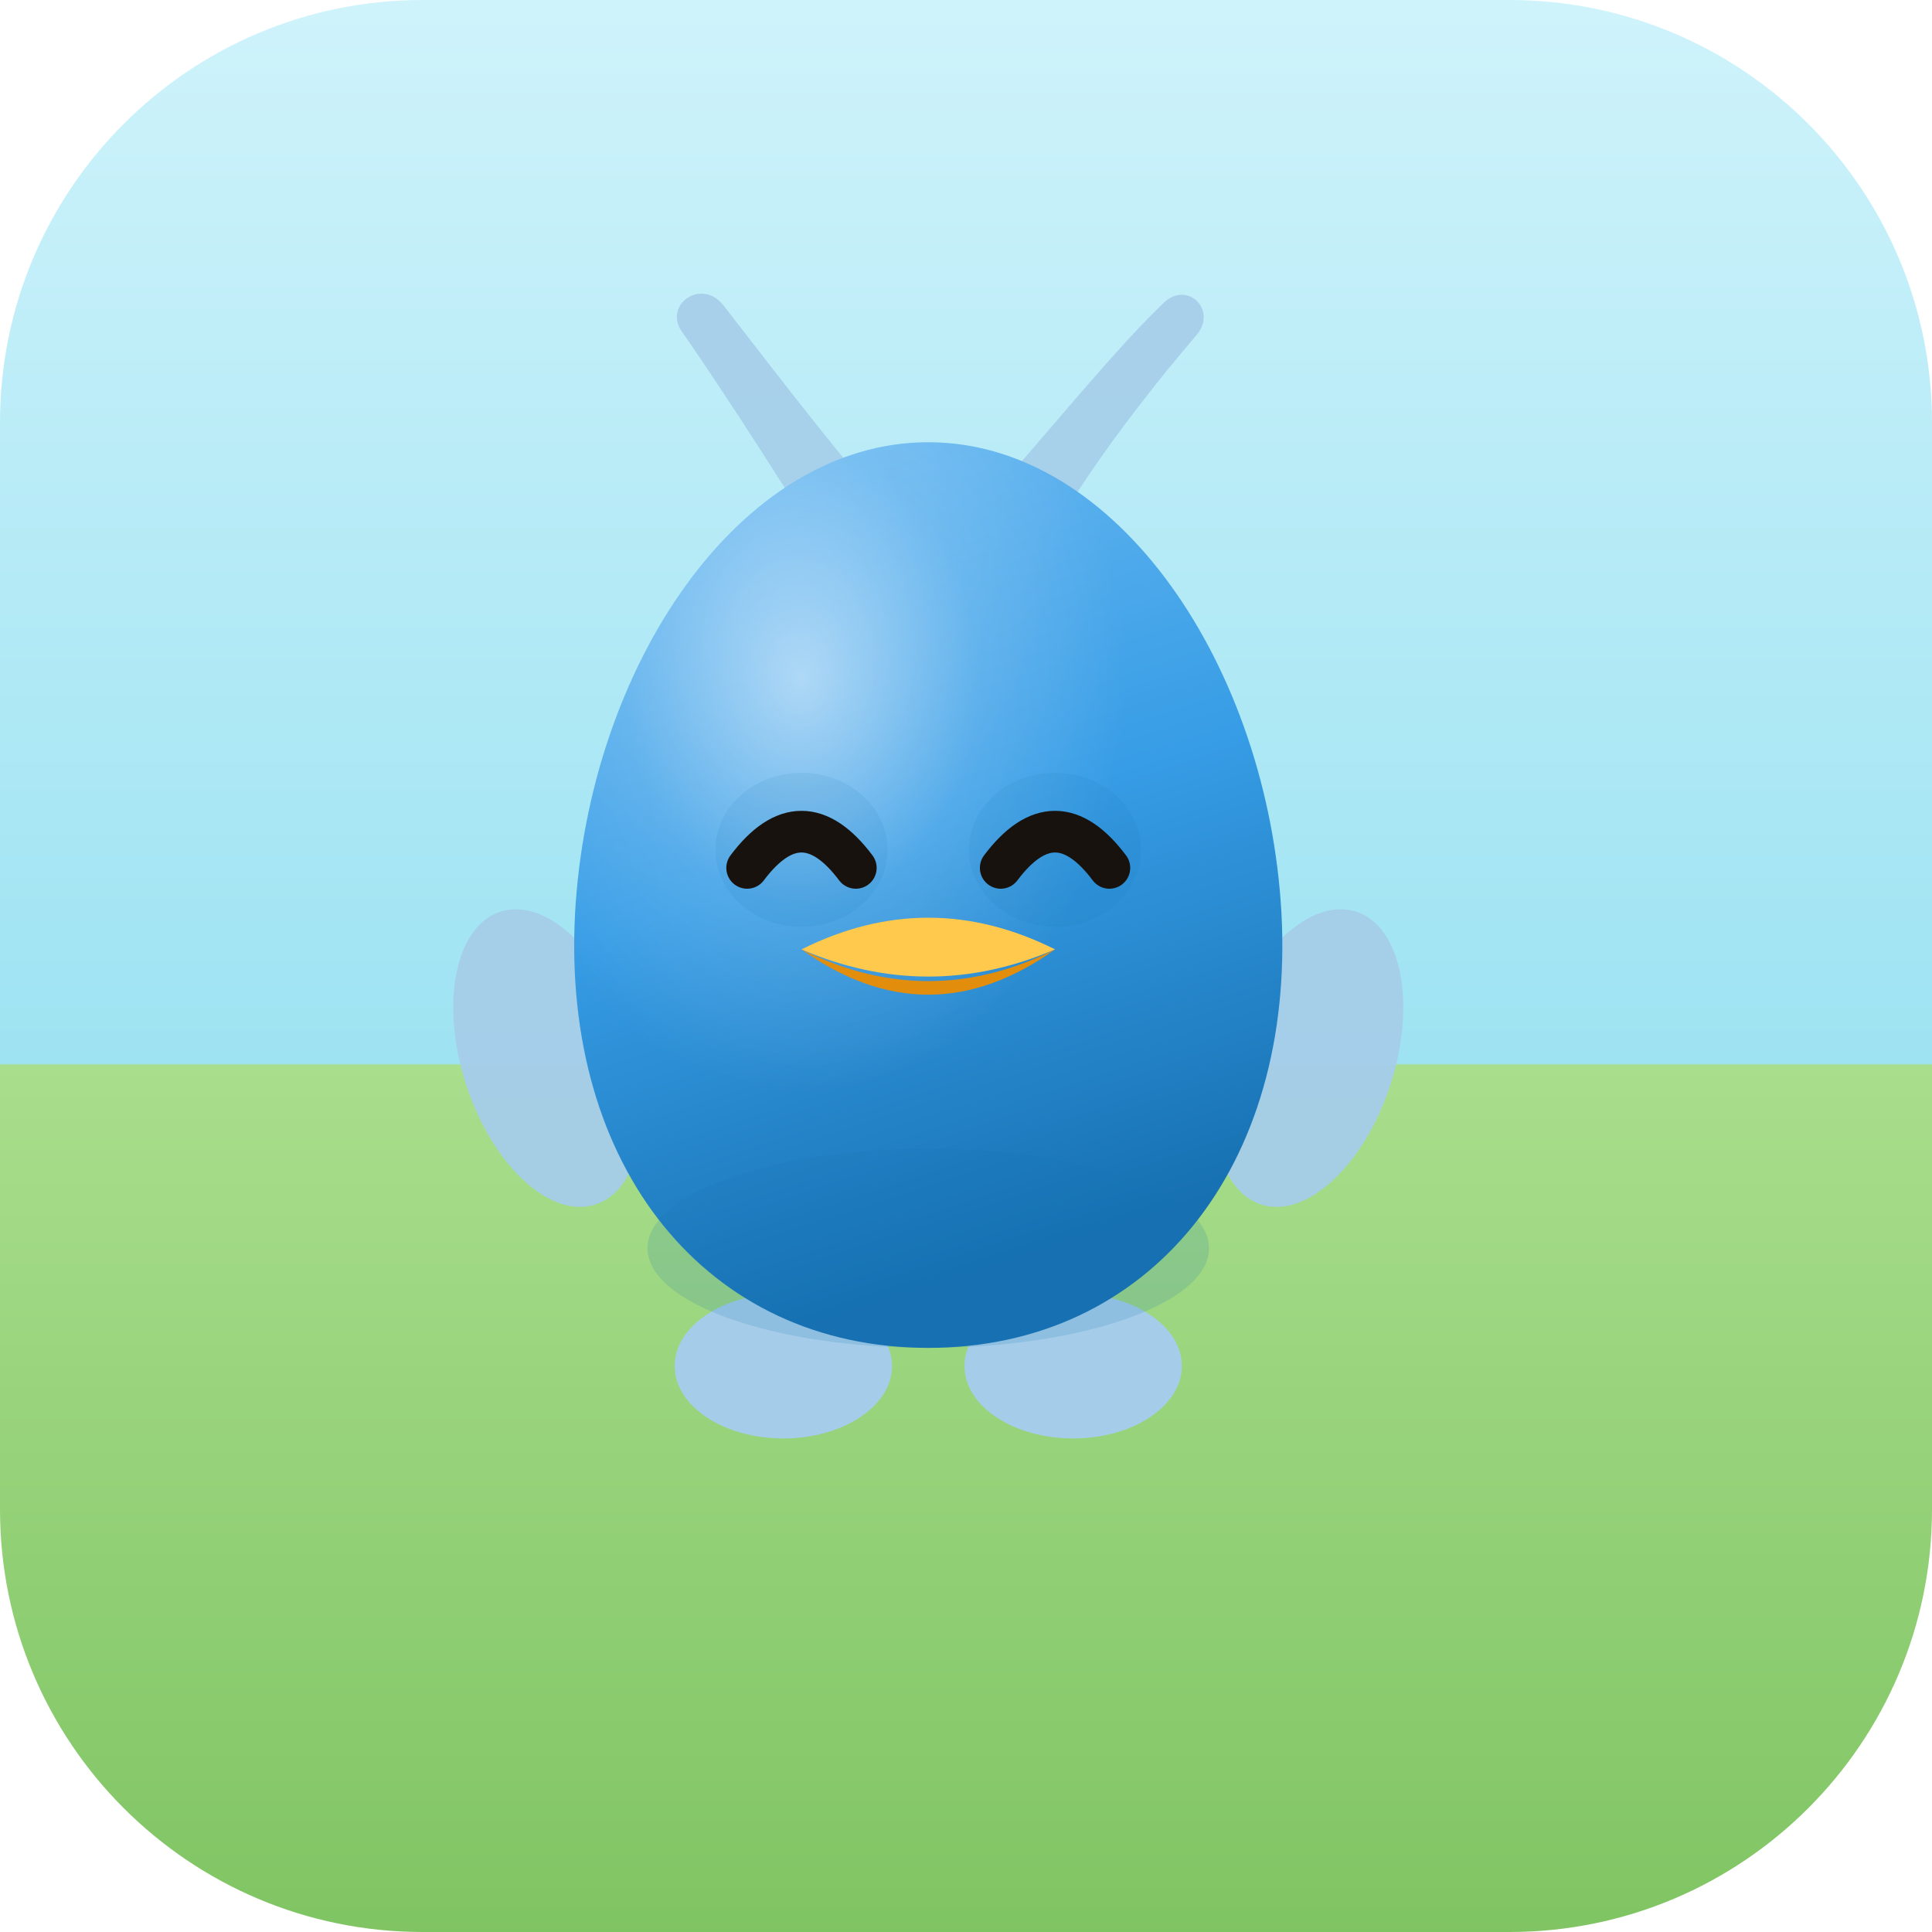
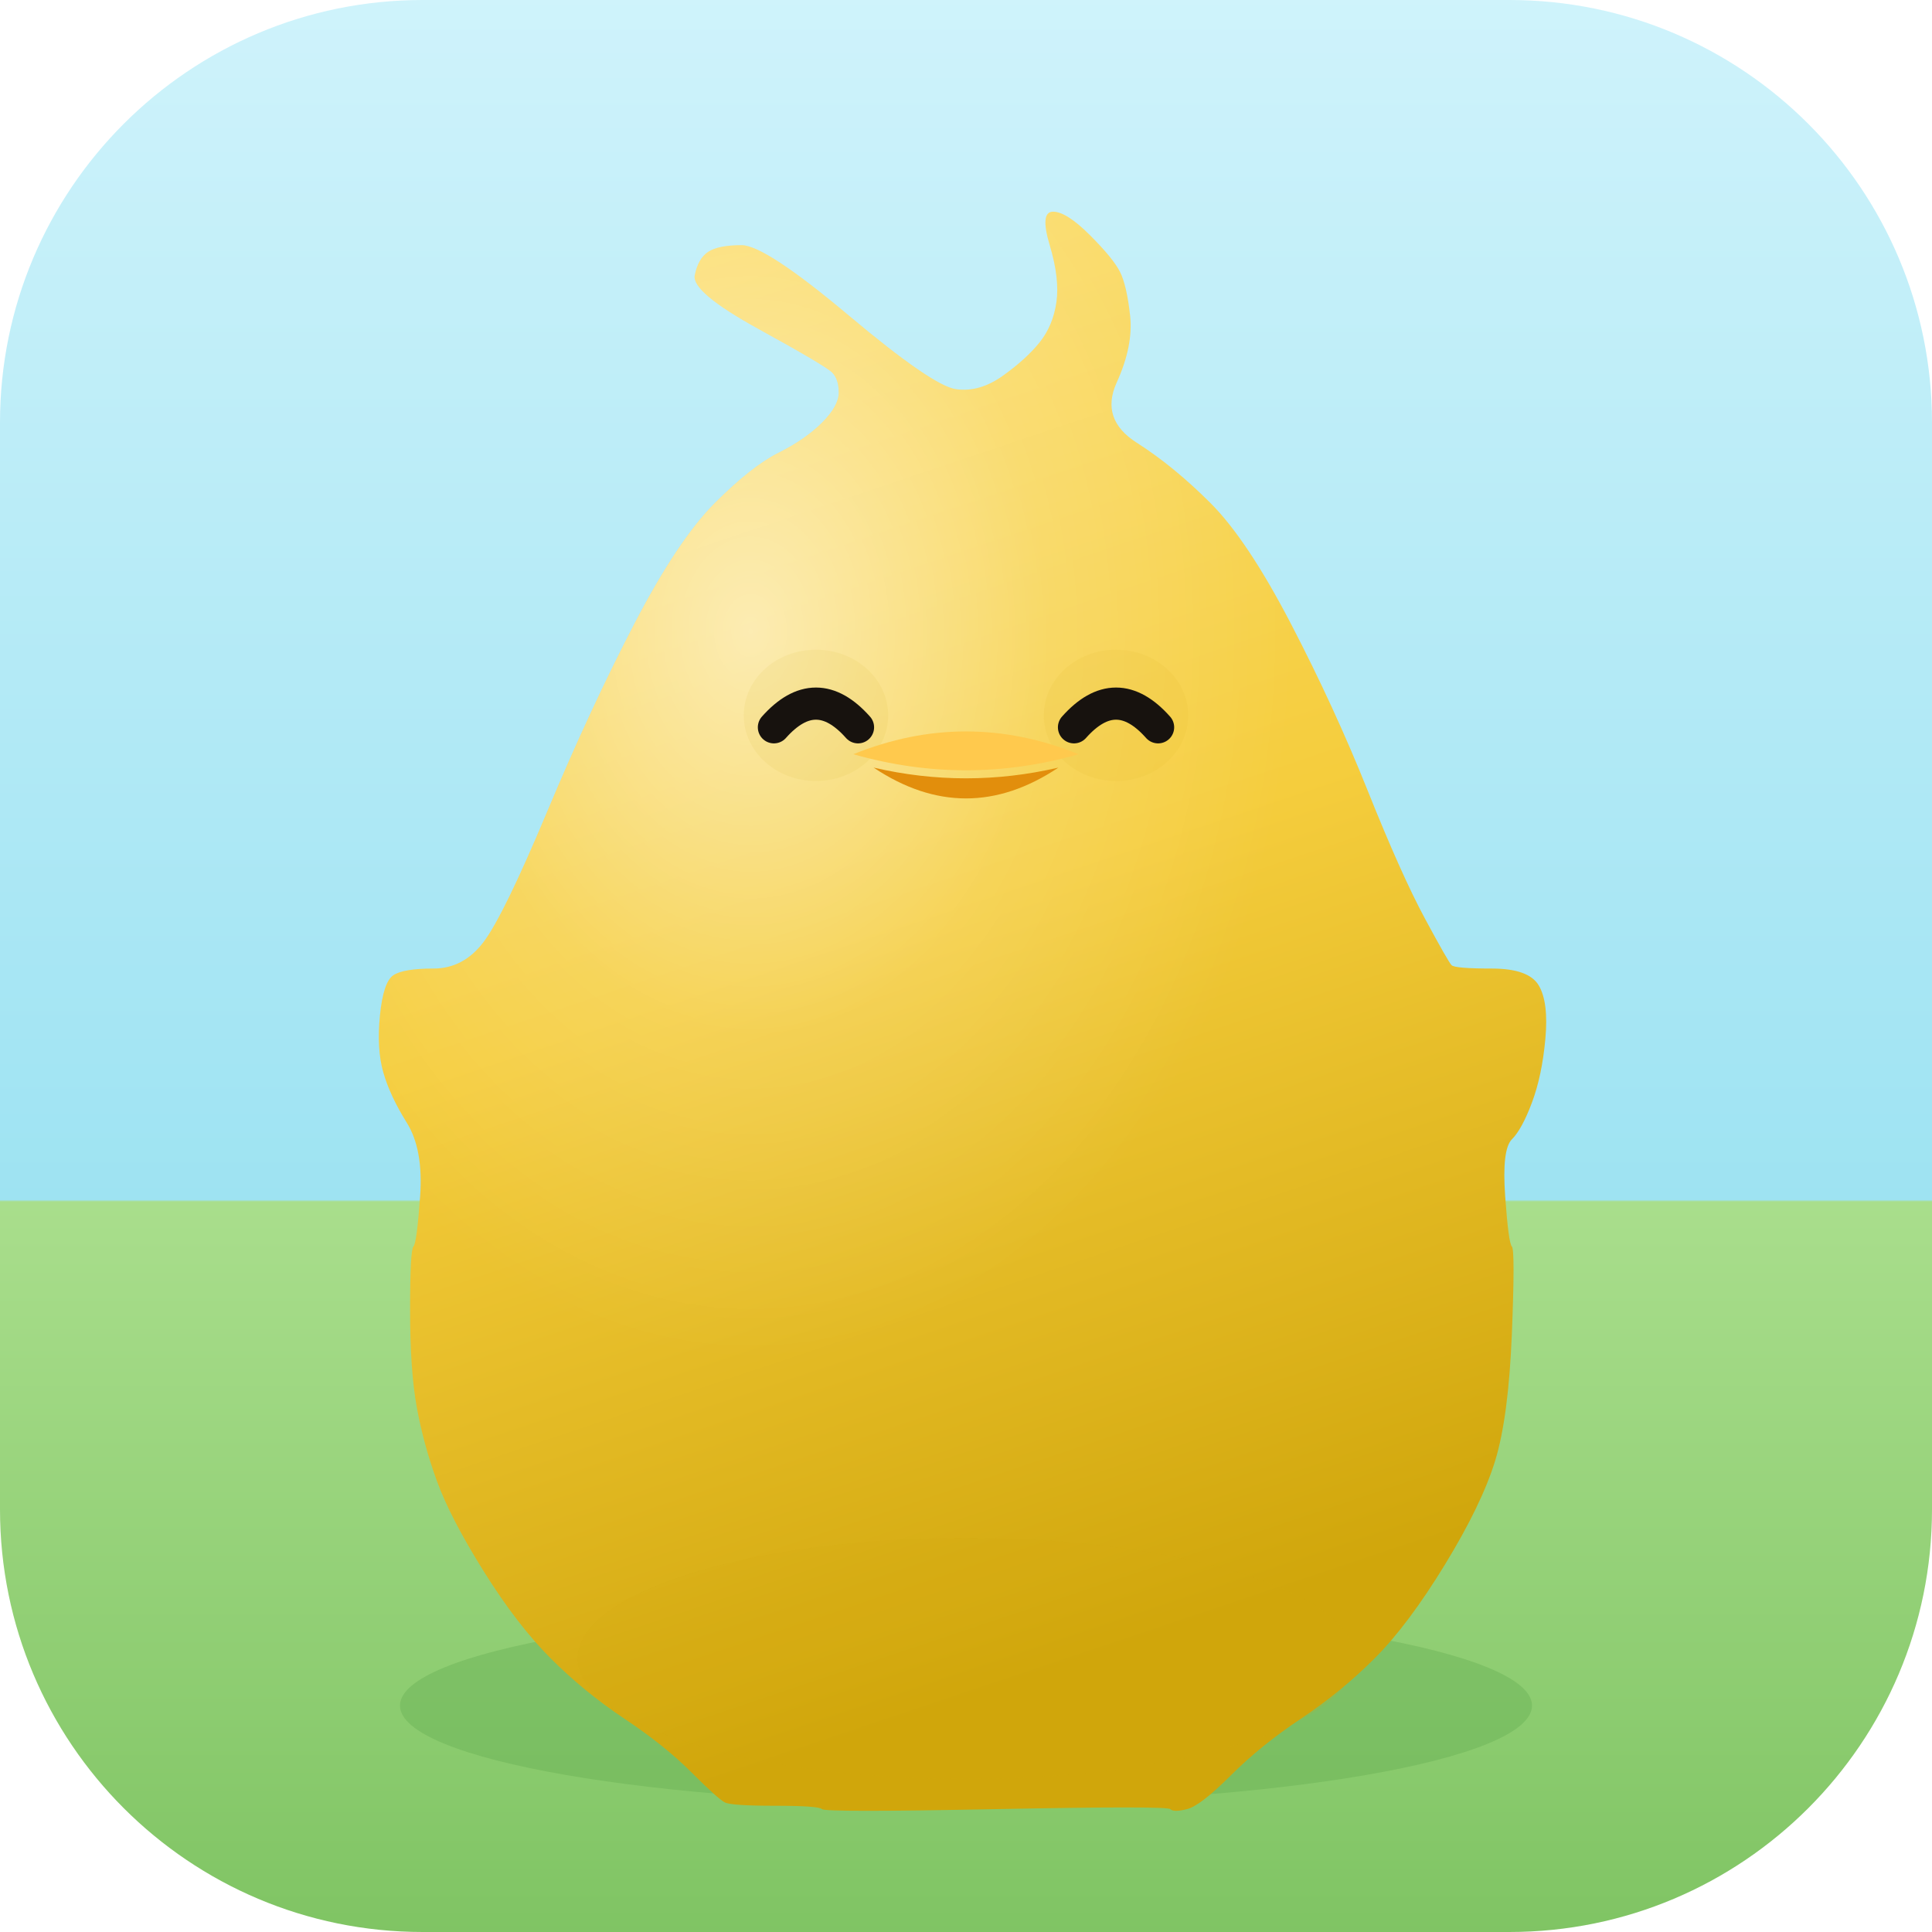
<svg xmlns="http://www.w3.org/2000/svg" viewBox="0 0 512 512">
  <defs>
    <linearGradient id="sky" x1="0" y1="0" x2="0" y2="1">
      <stop offset="0" stop-color="#CFF3FB" />
-       <stop offset=".55" stop-color="#9EE3F2" />
-       <stop offset=".551" stop-color="#A9DE8C" />
+       <stop offset=".62" stop-color="#9EE3F2" />
+       <stop offset=".621" stop-color="#A9DE8C" />
      <stop offset="1" stop-color="#7FC463" />
    </linearGradient>
  </defs>
  <rect width="512" height="512" rx="112" fill="url(#sky)" />
-   <g transform="translate(126 74) scale(2.4)">
+   <ellipse cx="256" cy="452" rx="150" ry="26" fill="#5FA84C" opacity=".35" />
+   <g transform="translate(78.5 34.8) scale(3.55)">
    <g>
      <defs>
-         <linearGradient id="bdp0" x1="0" y1="0" x2="0.25" y2="1">
-           <stop offset="0" stop-color="hsl(205 84% 69%)" />
-           <stop offset="0.52" stop-color="hsl(205 78% 56%)" />
-           <stop offset="1" stop-color="hsl(205 78% 39%)" />
+         <linearGradient id="bdg0" x1="0" y1="0" x2="0.25" y2="1">
+           <stop offset="0" stop-color="hsl(47 96% 73%)" />
+           <stop offset="0.52" stop-color="hsl(47 90% 60%)" />
+           <stop offset="1" stop-color="hsl(47 90% 43%)" />
        </linearGradient>
-         <radialGradient id="shp0" cx="0.32" cy="0.26" r="0.46">
+         <radialGradient id="shg0" cx="0.32" cy="0.26" r="0.46">
          <stop offset="0" stop-color="#fff" stop-opacity=".55" />
          <stop offset="0.55" stop-color="#fff" stop-opacity=".14" />
          <stop offset="1" stop-color="#fff" stop-opacity="0" />
        </radialGradient>
-         <linearGradient id="bkp0" x1="0" y1="0" x2="0" y2="1">
+         <linearGradient id="bkg0" x1="0" y1="0" x2="0" y2="1">
          <stop offset="0" stop-color="#FFD065" />
          <stop offset="1" stop-color="#EE9B12" />
        </linearGradient>
      </defs>
-       <g fill="hsl(205 60% 78%)" opacity=".9">
-         <path d="M41 34 C35.5 25 27.5 12.5 22.8 5.8 C20.7 2.8 25 -0.2 27.4 2.9 C33.4 10.6 42.4 22.6 50.5 31 Z" />
-         <path d="M51.5 30 C60 21 69.5 8.8 76 2.6 C78.6 0.1 82 3.4 79.6 6.2 C73.4 13.4 64 25.6 60.5 34.5 Z" />
+       <path d="M56.5 6 Q57.5 6 59.25 7.75 Q61 9.5 61.5 10.5 Q62 11.5 62.25 13.75 Q62.5 16 61.25 18.75 Q60 21.5 62.75 23.25 Q65.5 25 68.25 27.75 Q71 30.5 74.25 36.75 Q77.5 43 80 49.25 Q82.5 55.5 84.25 58.75 Q86 62 86.25 62.25 Q86.5 62.5 89.25 62.5 Q92 62.5 92.75 63.75 Q93.5 65 93.25 67.75 Q93 70.5 92.25 72.5 Q91.5 74.5 90.75 75.25 Q90 76 90.25 79.5 Q90.5 83 90.75 83.25 Q91 83.5 90.75 89.75 Q90.5 96 89.5 99.25 Q88.5 102.5 85.75 107 Q83 111.5 80.5 114 Q78 116.5 75 118.5 Q72 120.5 69.75 122.75 Q67.5 125 66.5 125.25 Q65.5 125.5 65.25 125.25 Q65 125 52.25 125.25 Q39.5 125.5 39.25 125.25 Q39 125 35.75 125 Q32.5 125 32 124.75 Q31.5 124.5 29.5 122.5 Q27.5 120.5 24.5 118.5 Q21.5 116.5 19 114 Q16.5 111.5 14 107.5 Q11.5 103.5 10.5 100.75 Q9.5 98 9 95.25 Q8.5 92.5 8.5 88 Q8.5 83.5 8.75 83.25 Q9 83 9.25 79.5 Q9.5 76 8.25 74 Q7 72 6.5 70.25 Q6 68.5 6.25 66 Q6.5 63.5 7.25 63 Q8 62.5 10.25 62.5 Q12.5 62.5 14 60.5 Q15.5 58.5 18.75 50.75 Q22 43 25.25 36.75 Q28.5 30.5 31.25 27.75 Q34 25 36 24 Q38 23 39.25 21.75 Q40.5 20.5 40.5 19.5 Q40.5 18.5 40 18 Q39.5 17.5 34.5 14.75 Q29.5 12 29.75 10.75 Q30 9.5 30.75 9 Q31.5 8.5 33.25 8.5 Q35 8.5 41.25 13.75 Q47.5 19 49.25 19.25 Q51 19.5 52.75 18.25 Q54.5 17 55.5 15.75 Q56.5 14.5 56.75 12.75 Q57 11 56.25 8.5 Q55.5 6 56.5 6 Z" fill="url(#bdg0)" />
+       <path d="M56.5 6 Q57.5 6 59.25 7.75 Q61 9.5 61.5 10.5 Q62 11.5 62.25 13.75 Q62.5 16 61.25 18.75 Q60 21.5 62.75 23.25 Q65.5 25 68.25 27.75 Q71 30.5 74.25 36.75 Q77.5 43 80 49.25 Q82.5 55.5 84.25 58.75 Q86 62 86.25 62.25 Q86.5 62.5 89.25 62.5 Q92 62.5 92.75 63.75 Q93.5 65 93.25 67.75 Q93 70.5 92.25 72.5 Q91.5 74.5 90.75 75.25 Q90 76 90.25 79.5 Q90.5 83 90.75 83.25 Q91 83.5 90.75 89.75 Q90.5 96 89.5 99.25 Q88.5 102.5 85.75 107 Q83 111.5 80.5 114 Q78 116.5 75 118.5 Q72 120.5 69.75 122.75 Q67.5 125 66.5 125.25 Q65.5 125.5 65.25 125.25 Q65 125 52.25 125.25 Q39.5 125.5 39.25 125.25 Q39 125 35.75 125 Q32.5 125 32 124.75 Q31.5 124.5 29.5 122.5 Q27.5 120.5 24.5 118.5 Q21.5 116.5 19 114 Q16.5 111.5 14 107.5 Q11.5 103.5 10.5 100.75 Q9.5 98 9 95.25 Q8.5 92.5 8.5 88 Q8.5 83.5 8.75 83.25 Q9 83 9.25 79.5 Q9.5 76 8.25 74 Q7 72 6.5 70.25 Q6 68.5 6.25 66 Q6.5 63.5 7.25 63 Q8 62.5 10.25 62.5 Q12.5 62.5 14 60.5 Q15.5 58.5 18.75 50.75 Q22 43 25.25 36.75 Q28.5 30.5 31.25 27.75 Q34 25 36 24 Q38 23 39.25 21.75 Q40.5 20.5 40.5 19.5 Q40.5 18.5 40 18 Q39.5 17.5 34.5 14.75 Q29.5 12 29.75 10.75 Q30 9.5 30.75 9 Q31.5 8.5 33.25 8.5 Q35 8.5 41.25 13.75 Q47.5 19 49.25 19.25 Q51 19.5 52.75 18.25 Q54.5 17 55.5 15.75 Q56.5 14.5 56.75 12.75 Q57 11 56.25 8.5 Q55.5 6 56.5 6 Z" fill="url(#shg0)" />
+       <ellipse cx="50" cy="114" rx="29" ry="9" fill="hsl(47 90% 43%)" opacity=".14" />
+       <g opacity=".08">
+         <ellipse cx="38.8" cy="43.6" rx="5.39" ry="4.9" fill="hsl(47 90% 43%)" />
+         <ellipse cx="61.2" cy="43.6" rx="5.39" ry="4.9" fill="hsl(47 90% 43%)" />
      </g>
-       <g fill="hsl(205 60% 78%)">
-         <ellipse cx="34" cy="120" rx="12" ry="8" />
-         <ellipse cx="66" cy="120" rx="12" ry="8" />
-       </g>
-       <g fill="hsl(205 60% 78%)" opacity=".95">
-         <ellipse cx="8" cy="86" rx="9.5" ry="17" transform="rotate(-18 8 86)" />
-         <ellipse cx="92" cy="86" rx="9.5" ry="17" transform="rotate(18 92 86)" />
-       </g>
-       <path d="M50 18 C71 18 87.5 43 89 70 C90.5 98 74.5 118 50 118 C25.5 118 9.5 98 11 70 C12.5 43 29 18 50 18 z" fill="url(#bdp0)" />
-       <path d="M50 18 C71 18 87.5 43 89 70 C90.5 98 74.5 118 50 118 C25.5 118 9.5 98 11 70 C12.5 43 29 18 50 18 z" fill="url(#shp0)" />
-       <ellipse cx="50" cy="107" rx="31" ry="11" fill="hsl(205 78% 39%)" opacity=".16" />
-       <g opacity=".10">
-         <ellipse cx="36" cy="63" rx="9.5" ry="8.5" fill="hsl(205 78% 39%)" />
-         <ellipse cx="64" cy="63" rx="9.5" ry="8.5" fill="hsl(205 78% 39%)" />
-       </g>
-       <g fill="none" stroke="#17120E" stroke-width="4.6" stroke-linecap="round">
-         <path d="M30 65 q6 -8 12 0" />
-         <path d="M58 65 q6 -8 12 0" />
+       <g fill="none" stroke="#17120E" stroke-width="2.4" stroke-linecap="round">
+         <path d="M35.66 44.491 q3.139 -3.537 6.279 0" />
+         <path d="M58.061 44.491 q3.139 -3.537 6.279 0" />
      </g>
      <g>
-         <path d="M36 74 q14 -7 28 0 q-14 6 -28 0z" fill="#FFC94D" />
-         <path d="M36 74 q14 7 28 0 q-14 10 -28 0z" fill="#E28E0C" />
+         <path d="M41.59 46.5 Q50 43.1 58.41 46.5 Q50 48.9 41.59 46.5z" fill="#FFC94D" />
+         <path d="M43.104 47.5 Q50 52.1 56.896 47.5 Q50 49.1 43.104 47.5z" fill="#E28E0C" />
      </g>
    </g>
  </g>
</svg>
